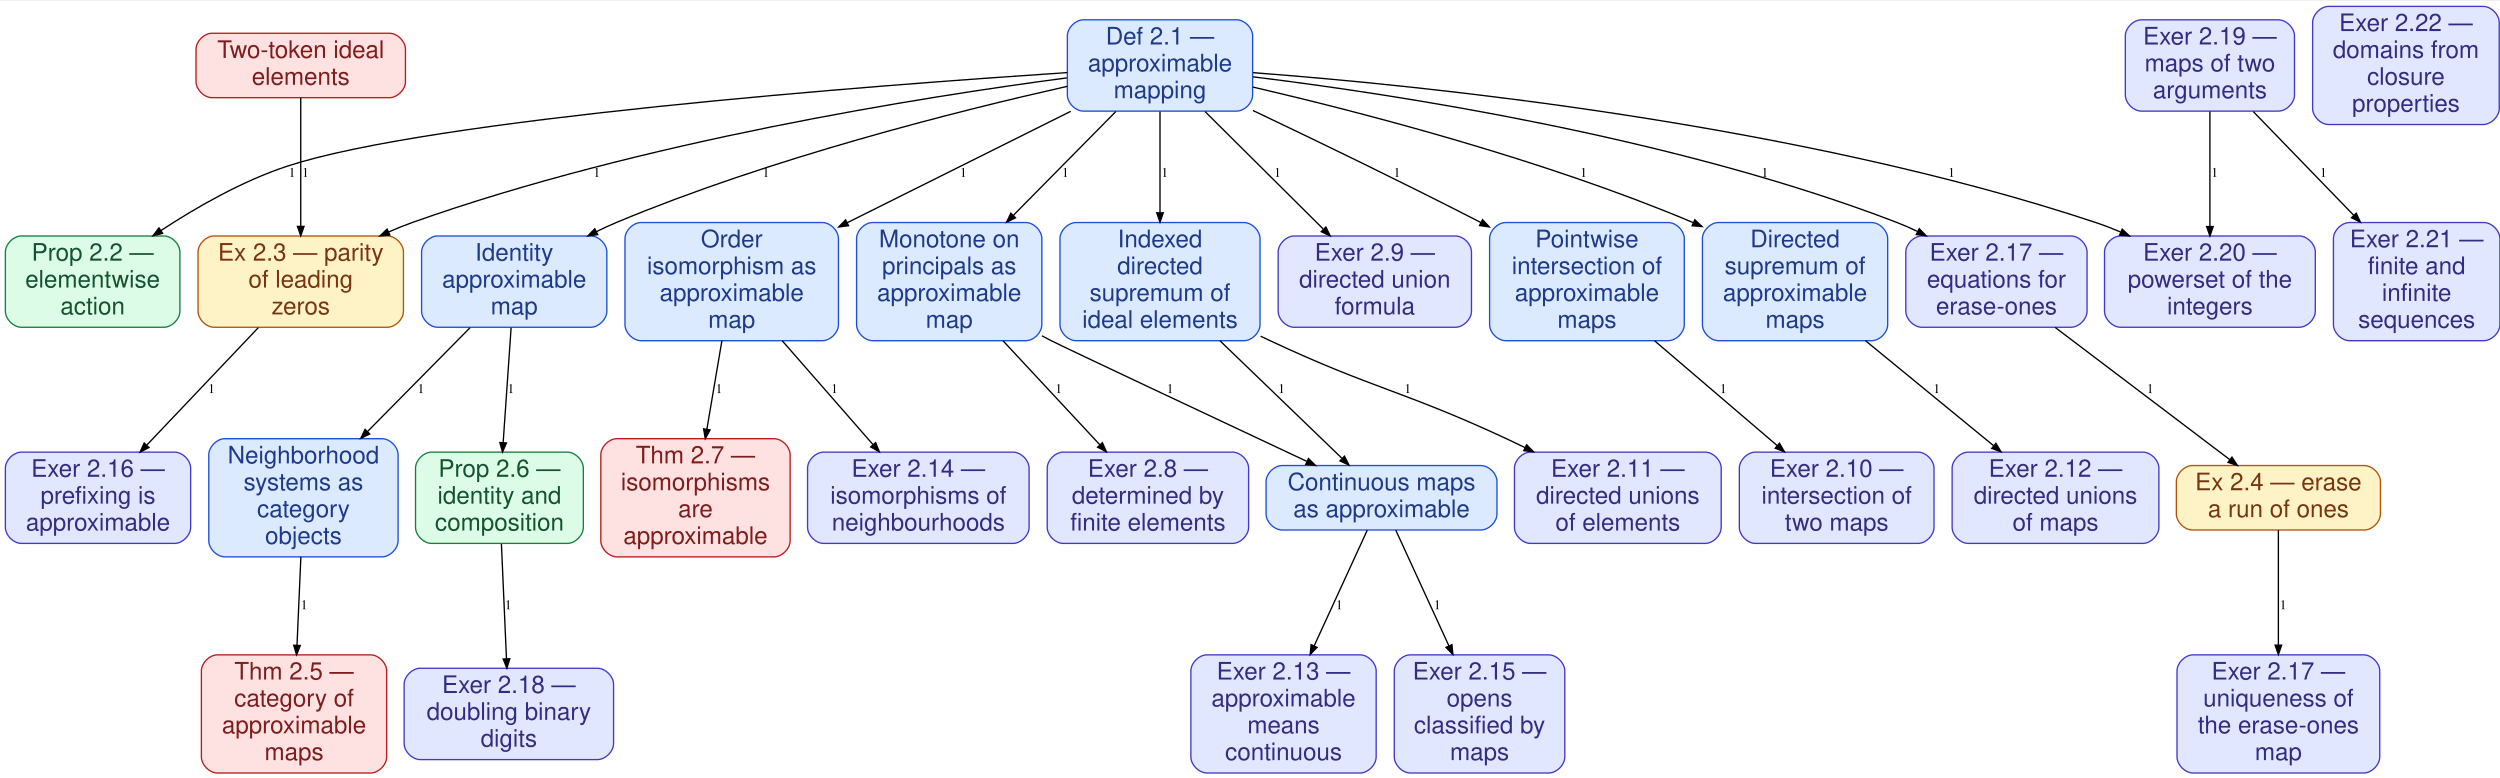
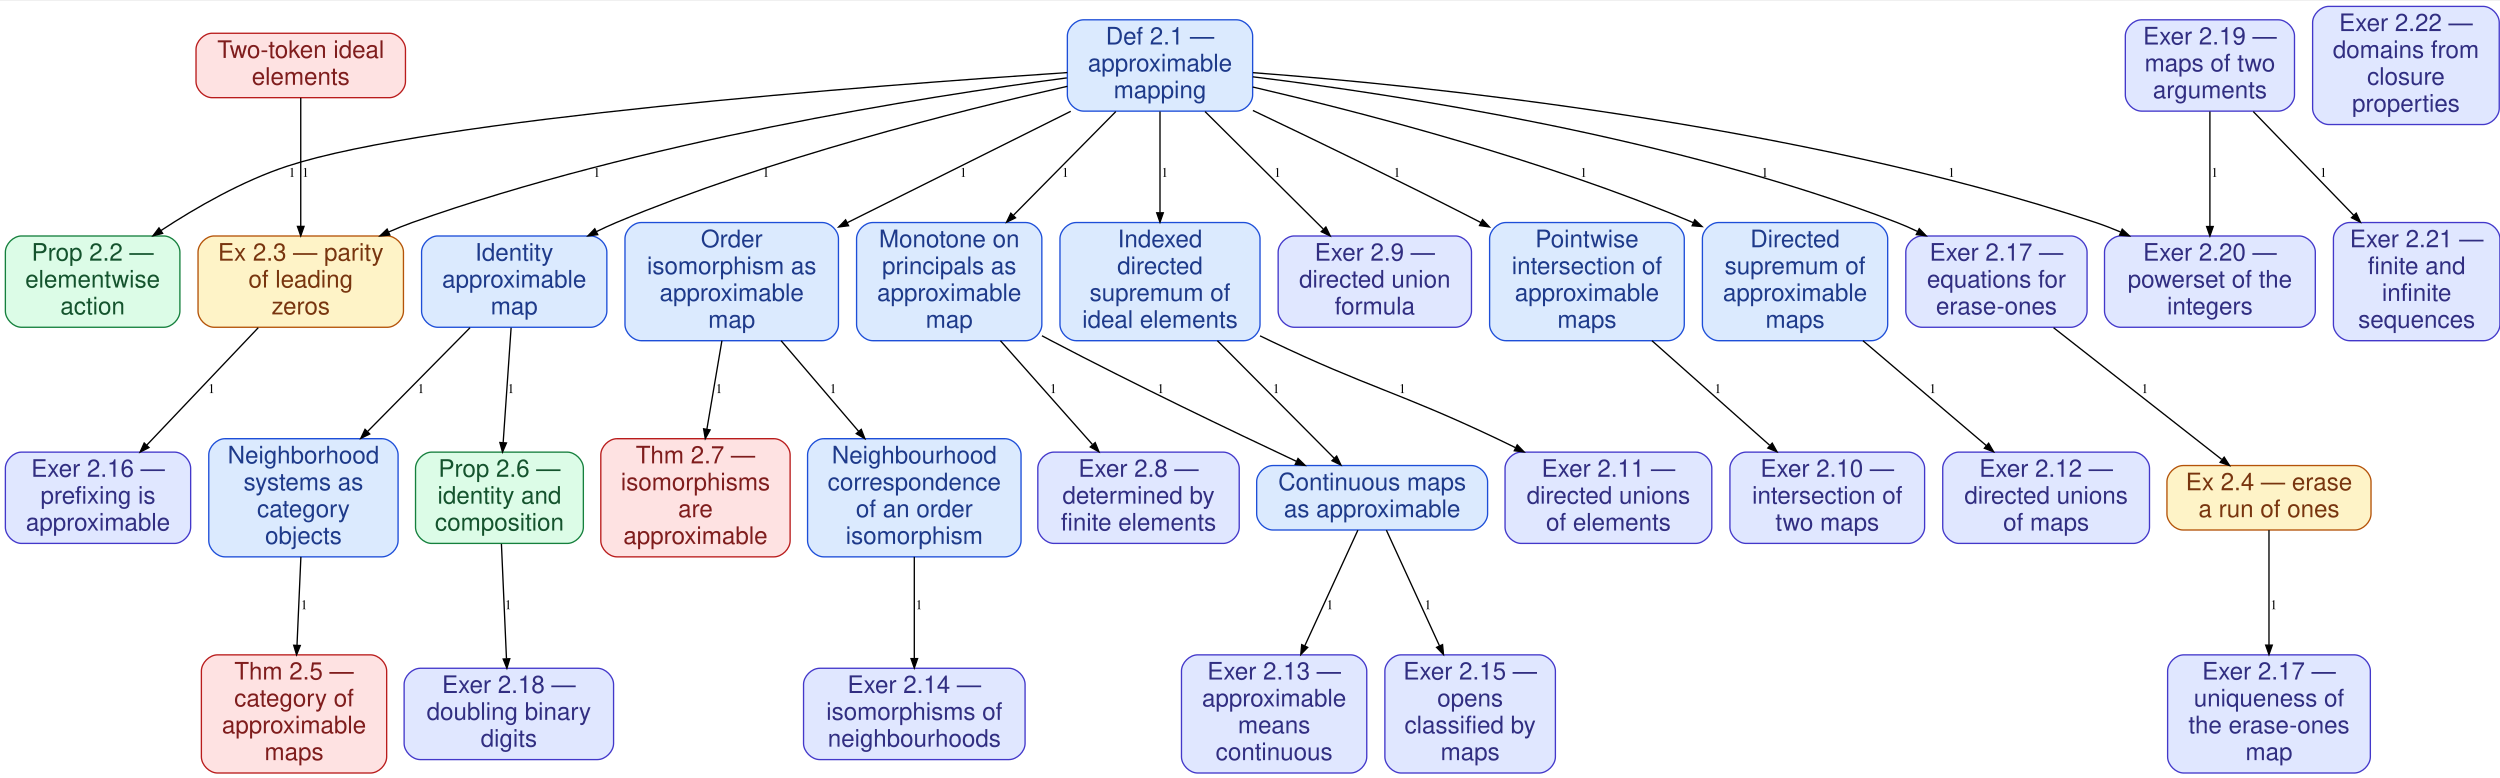
<svg xmlns="http://www.w3.org/2000/svg" width="540pt" height="168pt" viewBox="0.00 0.00 540.00 167.56">
  <g id="graph0" class="graph" transform="scale(0.29 0.29) rotate(0) translate(4 575)">
    <polygon fill="white" stroke="transparent" points="-4,4 -4,-575 1862,-575 1862,4 -4,4" />
    <g id="node1" class="node">
      <path fill="#dbeafe" stroke="#1d4ed8" d="M917,-561C917,-561 803,-561 803,-561 797,-561 791,-555 791,-549 791,-549 791,-505 791,-505 791,-499 797,-493 803,-493 803,-493 917,-493 917,-493 923,-493 929,-499 929,-505 929,-505 929,-549 929,-549 929,-555 923,-561 917,-561" />
      <text text-anchor="middle" x="860" y="-542.6" font-family="Helvetica,sans-Serif" font-size="18.00" fill="#1e3a8a">Def 2.1 —</text>
      <text text-anchor="middle" x="860" y="-522.6" font-family="Helvetica,sans-Serif" font-size="18.00" fill="#1e3a8a">approximable</text>
      <text text-anchor="middle" x="860" y="-502.6" font-family="Helvetica,sans-Serif" font-size="18.00" fill="#1e3a8a">mapping</text>
    </g>
    <g id="node2" class="node">
      <path fill="#dcfce7" stroke="#15803d" d="M118,-400C118,-400 12,-400 12,-400 6,-400 0,-394 0,-388 0,-388 0,-344 0,-344 0,-338 6,-332 12,-332 12,-332 118,-332 118,-332 124,-332 130,-338 130,-344 130,-344 130,-388 130,-388 130,-394 124,-400 118,-400" />
      <text text-anchor="middle" x="65" y="-381.6" font-family="Helvetica,sans-Serif" font-size="18.00" fill="#14532d">Prop 2.2 —</text>
      <text text-anchor="middle" x="65" y="-361.6" font-family="Helvetica,sans-Serif" font-size="18.00" fill="#14532d">elementwise</text>
      <text text-anchor="middle" x="65" y="-341.6" font-family="Helvetica,sans-Serif" font-size="18.00" fill="#14532d">action</text>
    </g>
    <g id="edge2" class="edge">
      <path fill="none" stroke="black" d="M790.92,-521.7C646.4,-512.12 316.68,-487.08 210,-452 176.63,-441.02 142.57,-421.57 115.86,-404.04" />
      <polygon fill="black" stroke="black" points="117.12,-401.94 109.93,-400.11 114.41,-406.02 117.12,-401.94" />
      <text text-anchor="middle" x="213.5" y="-444" font-family="Times,serif" font-size="10.00">1</text>
    </g>
    <g id="node4" class="node">
      <path fill="#fef3c7" stroke="#b45309" d="M284.5,-400C284.5,-400 155.5,-400 155.5,-400 149.5,-400 143.5,-394 143.5,-388 143.5,-388 143.5,-344 143.5,-344 143.5,-338 149.5,-332 155.5,-332 155.5,-332 284.5,-332 284.5,-332 290.5,-332 296.5,-338 296.5,-344 296.5,-344 296.5,-388 296.5,-388 296.5,-394 290.5,-400 284.5,-400" />
      <text text-anchor="middle" x="220" y="-381.6" font-family="Helvetica,sans-Serif" font-size="18.00" fill="#78350f">Ex 2.3 — parity</text>
      <text text-anchor="middle" x="220" y="-361.6" font-family="Helvetica,sans-Serif" font-size="18.00" fill="#78350f">of leading</text>
      <text text-anchor="middle" x="220" y="-341.6" font-family="Helvetica,sans-Serif" font-size="18.00" fill="#78350f">zeros</text>
    </g>
    <g id="edge1" class="edge">
      <path fill="none" stroke="black" d="M790.62,-517.74C683.6,-503.63 472.85,-470.4 303,-410 297.29,-407.97 291.47,-405.61 285.71,-403.07" />
      <polygon fill="black" stroke="black" points="286.36,-400.68 278.97,-400.01 284.33,-405.14 286.36,-400.68" />
      <text text-anchor="middle" x="440.5" y="-444" font-family="Times,serif" font-size="10.00">1</text>
    </g>
    <g id="node6" class="node">
      <path fill="#dbeafe" stroke="#1d4ed8" d="M436,-400C436,-400 322,-400 322,-400 316,-400 310,-394 310,-388 310,-388 310,-344 310,-344 310,-338 316,-332 322,-332 322,-332 436,-332 436,-332 442,-332 448,-338 448,-344 448,-344 448,-388 448,-388 448,-394 442,-400 436,-400" />
      <text text-anchor="middle" x="379" y="-381.6" font-family="Helvetica,sans-Serif" font-size="18.00" fill="#1e3a8a">Identity</text>
      <text text-anchor="middle" x="379" y="-361.6" font-family="Helvetica,sans-Serif" font-size="18.00" fill="#1e3a8a">approximable</text>
      <text text-anchor="middle" x="379" y="-341.6" font-family="Helvetica,sans-Serif" font-size="18.00" fill="#1e3a8a">map</text>
    </g>
    <g id="edge9" class="edge">
      <path fill="none" stroke="black" d="M790.97,-511.47C708.98,-493.03 569,-457.78 455,-410 450.08,-407.94 445.09,-405.63 440.12,-403.19" />
      <polygon fill="black" stroke="black" points="441.21,-400.99 433.86,-400.03 439,-405.37 441.21,-400.99" />
      <text text-anchor="middle" x="566.5" y="-444" font-family="Times,serif" font-size="10.00">1</text>
    </g>
    <g id="node10" class="node">
      <path fill="#dbeafe" stroke="#1d4ed8" d="M608.5,-410C608.5,-410 473.5,-410 473.5,-410 467.5,-410 461.5,-404 461.5,-398 461.5,-398 461.5,-334 461.5,-334 461.5,-328 467.5,-322 473.5,-322 473.5,-322 608.5,-322 608.5,-322 614.5,-322 620.5,-328 620.5,-334 620.5,-334 620.5,-398 620.5,-398 620.5,-404 614.5,-410 608.5,-410" />
      <text text-anchor="middle" x="541" y="-391.6" font-family="Helvetica,sans-Serif" font-size="18.00" fill="#1e3a8a">Order</text>
      <text text-anchor="middle" x="541" y="-371.6" font-family="Helvetica,sans-Serif" font-size="18.00" fill="#1e3a8a">isomorphism as</text>
      <text text-anchor="middle" x="541" y="-351.6" font-family="Helvetica,sans-Serif" font-size="18.00" fill="#1e3a8a">approximable</text>
      <text text-anchor="middle" x="541" y="-331.6" font-family="Helvetica,sans-Serif" font-size="18.00" fill="#1e3a8a">map</text>
    </g>
    <g id="edge10" class="edge">
      <path fill="none" stroke="black" d="M793.52,-492.86C745.17,-468.77 679.31,-435.94 626.97,-409.85" />
      <polygon fill="black" stroke="black" points="628.02,-407.63 620.66,-406.7 625.83,-412.02 628.02,-407.63" />
      <text text-anchor="middle" x="713.5" y="-444" font-family="Times,serif" font-size="10.00">1</text>
    </g>
    <g id="node12" class="node">
      <path fill="#dbeafe" stroke="#1d4ed8" d="M760,-410C760,-410 646,-410 646,-410 640,-410 634,-404 634,-398 634,-398 634,-334 634,-334 634,-328 640,-322 646,-322 646,-322 760,-322 760,-322 766,-322 772,-328 772,-334 772,-334 772,-398 772,-398 772,-404 766,-410 760,-410" />
      <text text-anchor="middle" x="703" y="-391.6" font-family="Helvetica,sans-Serif" font-size="18.00" fill="#1e3a8a">Monotone on</text>
      <text text-anchor="middle" x="703" y="-371.6" font-family="Helvetica,sans-Serif" font-size="18.00" fill="#1e3a8a">principals as</text>
      <text text-anchor="middle" x="703" y="-351.6" font-family="Helvetica,sans-Serif" font-size="18.00" fill="#1e3a8a">approximable</text>
      <text text-anchor="middle" x="703" y="-331.6" font-family="Helvetica,sans-Serif" font-size="18.00" fill="#1e3a8a">map</text>
    </g>
    <g id="edge11" class="edge">
      <path fill="none" stroke="black" d="M827.09,-492.67C805.01,-470.31 775.57,-440.49 750.91,-415.52" />
      <polygon fill="black" stroke="black" points="752.38,-413.52 745.72,-410.26 748.9,-416.97 752.38,-413.52" />
      <text text-anchor="middle" x="789.5" y="-444" font-family="Times,serif" font-size="10.00">1</text>
    </g>
    <g id="node14" class="node">
      <path fill="#e0e7ff" stroke="#4338ca" d="M1080,-400C1080,-400 960,-400 960,-400 954,-400 948,-394 948,-388 948,-388 948,-344 948,-344 948,-338 954,-332 960,-332 960,-332 1080,-332 1080,-332 1086,-332 1092,-338 1092,-344 1092,-344 1092,-388 1092,-388 1092,-394 1086,-400 1080,-400" />
      <text text-anchor="middle" x="1020" y="-381.6" font-family="Helvetica,sans-Serif" font-size="18.00" fill="#312e81">Exer 2.9 —</text>
      <text text-anchor="middle" x="1020" y="-361.6" font-family="Helvetica,sans-Serif" font-size="18.00" fill="#312e81">directed union</text>
      <text text-anchor="middle" x="1020" y="-341.6" font-family="Helvetica,sans-Serif" font-size="18.00" fill="#312e81">formula</text>
    </g>
    <g id="edge5" class="edge">
      <path fill="none" stroke="black" d="M893.54,-492.67C919.23,-467.14 954.69,-431.9 981.53,-405.23" />
      <polygon fill="black" stroke="black" points="983.54,-406.69 986.78,-400.02 980.09,-403.21 983.54,-406.69" />
      <text text-anchor="middle" x="947.5" y="-444" font-family="Times,serif" font-size="10.00">1</text>
    </g>
    <g id="node15" class="node">
      <path fill="#dbeafe" stroke="#1d4ed8" d="M1238.5,-410C1238.5,-410 1117.5,-410 1117.5,-410 1111.5,-410 1105.5,-404 1105.5,-398 1105.5,-398 1105.5,-334 1105.5,-334 1105.5,-328 1111.5,-322 1117.5,-322 1117.5,-322 1238.5,-322 1238.5,-322 1244.5,-322 1250.5,-328 1250.5,-334 1250.5,-334 1250.5,-398 1250.5,-398 1250.5,-404 1244.5,-410 1238.5,-410" />
      <text text-anchor="middle" x="1178" y="-391.6" font-family="Helvetica,sans-Serif" font-size="18.00" fill="#1e3a8a">Pointwise</text>
      <text text-anchor="middle" x="1178" y="-371.6" font-family="Helvetica,sans-Serif" font-size="18.00" fill="#1e3a8a">intersection of</text>
      <text text-anchor="middle" x="1178" y="-351.6" font-family="Helvetica,sans-Serif" font-size="18.00" fill="#1e3a8a">approximable</text>
      <text text-anchor="middle" x="1178" y="-331.6" font-family="Helvetica,sans-Serif" font-size="18.00" fill="#1e3a8a">maps</text>
    </g>
    <g id="edge6" class="edge">
      <path fill="none" stroke="black" d="M929.19,-493.47C977.14,-470.67 1042.3,-439.17 1099,-410 1099.13,-409.93 1099.26,-409.87 1099.39,-409.8" />
      <polygon fill="black" stroke="black" points="1100.23,-412.12 1105.32,-406.73 1097.98,-407.77 1100.23,-412.12" />
      <text text-anchor="middle" x="1036.5" y="-444" font-family="Times,serif" font-size="10.00">1</text>
    </g>
    <g id="node17" class="node">
      <path fill="#dbeafe" stroke="#1d4ed8" d="M922.5,-410C922.5,-410 797.5,-410 797.5,-410 791.5,-410 785.5,-404 785.5,-398 785.5,-398 785.5,-334 785.5,-334 785.5,-328 791.5,-322 797.5,-322 797.5,-322 922.5,-322 922.5,-322 928.5,-322 934.5,-328 934.5,-334 934.5,-334 934.5,-398 934.5,-398 934.5,-404 928.5,-410 922.5,-410" />
      <text text-anchor="middle" x="860" y="-391.6" font-family="Helvetica,sans-Serif" font-size="18.00" fill="#1e3a8a">Indexed</text>
      <text text-anchor="middle" x="860" y="-371.6" font-family="Helvetica,sans-Serif" font-size="18.00" fill="#1e3a8a">directed</text>
      <text text-anchor="middle" x="860" y="-351.6" font-family="Helvetica,sans-Serif" font-size="18.00" fill="#1e3a8a">supremum of</text>
      <text text-anchor="middle" x="860" y="-331.6" font-family="Helvetica,sans-Serif" font-size="18.00" fill="#1e3a8a">ideal elements</text>
    </g>
    <g id="edge8" class="edge">
      <path fill="none" stroke="black" d="M860,-492.67C860,-470.87 860,-441.99 860,-417.41" />
      <polygon fill="black" stroke="black" points="862.45,-417.26 860,-410.26 857.55,-417.26 862.45,-417.26" />
      <text text-anchor="middle" x="863.5" y="-444" font-family="Times,serif" font-size="10.00">1</text>
    </g>
    <g id="node19" class="node">
      <path fill="#dbeafe" stroke="#1d4ed8" d="M1390,-410C1390,-410 1276,-410 1276,-410 1270,-410 1264,-404 1264,-398 1264,-398 1264,-334 1264,-334 1264,-328 1270,-322 1276,-322 1276,-322 1390,-322 1390,-322 1396,-322 1402,-328 1402,-334 1402,-334 1402,-398 1402,-398 1402,-404 1396,-410 1390,-410" />
      <text text-anchor="middle" x="1333" y="-391.6" font-family="Helvetica,sans-Serif" font-size="18.00" fill="#1e3a8a">Directed</text>
      <text text-anchor="middle" x="1333" y="-371.6" font-family="Helvetica,sans-Serif" font-size="18.00" fill="#1e3a8a">supremum of</text>
      <text text-anchor="middle" x="1333" y="-351.6" font-family="Helvetica,sans-Serif" font-size="18.00" fill="#1e3a8a">approximable</text>
      <text text-anchor="middle" x="1333" y="-331.6" font-family="Helvetica,sans-Serif" font-size="18.00" fill="#1e3a8a">maps</text>
    </g>
    <g id="edge7" class="edge">
      <path fill="none" stroke="black" d="M929.09,-510.94C1009.62,-492.22 1145.87,-456.93 1257,-410 1257.14,-409.94 1257.28,-409.88 1257.42,-409.82" />
      <polygon fill="black" stroke="black" points="1258.33,-412.1 1263.75,-407.03 1256.35,-407.62 1258.33,-412.1" />
      <text text-anchor="middle" x="1175.5" y="-444" font-family="Times,serif" font-size="10.00">1</text>
    </g>
-     <g id="node26" class="node">
+     <g id="node27" class="node">
      <path fill="#e0e7ff" stroke="#4338ca" d="M1538.5,-400C1538.5,-400 1427.5,-400 1427.5,-400 1421.5,-400 1415.5,-394 1415.5,-388 1415.5,-388 1415.5,-344 1415.5,-344 1415.5,-338 1421.5,-332 1427.5,-332 1427.5,-332 1538.5,-332 1538.5,-332 1544.5,-332 1550.5,-338 1550.5,-344 1550.5,-344 1550.5,-388 1550.5,-388 1550.5,-394 1544.5,-400 1538.5,-400" />
      <text text-anchor="middle" x="1483" y="-381.6" font-family="Helvetica,sans-Serif" font-size="18.00" fill="#312e81">Exer 2.17 —</text>
      <text text-anchor="middle" x="1483" y="-361.6" font-family="Helvetica,sans-Serif" font-size="18.00" fill="#312e81">equations for</text>
      <text text-anchor="middle" x="1483" y="-341.6" font-family="Helvetica,sans-Serif" font-size="18.00" fill="#312e81">erase-ones</text>
    </g>
    <g id="edge3" class="edge">
      <path fill="none" stroke="black" d="M929.18,-518.54C1035.28,-505.53 1243.3,-473.76 1409,-410 1414.07,-408.05 1419.2,-405.78 1424.27,-403.32" />
      <polygon fill="black" stroke="black" points="1425.5,-405.44 1430.66,-400.11 1423.3,-401.07 1425.5,-405.44" />
      <text text-anchor="middle" x="1310.5" y="-444" font-family="Times,serif" font-size="10.00">1</text>
    </g>
-     <g id="node30" class="node">
+     <g id="node31" class="node">
      <path fill="#e0e7ff" stroke="#4338ca" d="M1708.5,-400C1708.5,-400 1575.5,-400 1575.5,-400 1569.5,-400 1563.5,-394 1563.5,-388 1563.5,-388 1563.5,-344 1563.5,-344 1563.5,-338 1569.5,-332 1575.5,-332 1575.5,-332 1708.5,-332 1708.5,-332 1714.5,-332 1720.5,-338 1720.5,-344 1720.5,-344 1720.5,-388 1720.5,-388 1720.5,-394 1714.5,-400 1708.5,-400" />
      <text text-anchor="middle" x="1642" y="-381.6" font-family="Helvetica,sans-Serif" font-size="18.00" fill="#312e81">Exer 2.20 —</text>
      <text text-anchor="middle" x="1642" y="-361.6" font-family="Helvetica,sans-Serif" font-size="18.00" fill="#312e81">powerset of the</text>
      <text text-anchor="middle" x="1642" y="-341.6" font-family="Helvetica,sans-Serif" font-size="18.00" fill="#312e81">integers</text>
    </g>
    <g id="edge4" class="edge">
      <path fill="none" stroke="black" d="M929.23,-521.63C1056.46,-512.05 1334.8,-483.83 1557,-410 1563.11,-407.97 1569.32,-405.56 1575.47,-402.94" />
      <polygon fill="black" stroke="black" points="1576.69,-405.08 1582.11,-400.02 1574.72,-400.6 1576.69,-405.08" />
      <text text-anchor="middle" x="1449.5" y="-444" font-family="Times,serif" font-size="10.00">1</text>
    </g>
    <g id="node3" class="node">
      <path fill="#fee2e2" stroke="#b91c1c" d="M286,-551C286,-551 154,-551 154,-551 148,-551 142,-545 142,-539 142,-539 142,-515 142,-515 142,-509 148,-503 154,-503 154,-503 286,-503 286,-503 292,-503 298,-509 298,-515 298,-515 298,-539 298,-539 298,-545 292,-551 286,-551" />
      <text text-anchor="middle" x="220" y="-532.6" font-family="Helvetica,sans-Serif" font-size="18.00" fill="#7f1d1d">Two-token ideal</text>
      <text text-anchor="middle" x="220" y="-512.6" font-family="Helvetica,sans-Serif" font-size="18.00" fill="#7f1d1d">elements</text>
    </g>
    <g id="edge16" class="edge">
      <path fill="none" stroke="black" d="M220,-502.88C220,-477.84 220,-437.43 220,-407.18" />
      <polygon fill="black" stroke="black" points="222.45,-407.11 220,-400.11 217.55,-407.11 222.45,-407.11" />
      <text text-anchor="middle" x="223.5" y="-444" font-family="Times,serif" font-size="10.00">1</text>
    </g>
-     <g id="node25" class="node">
+     <g id="node26" class="node">
      <path fill="#e0e7ff" stroke="#4338ca" d="M126,-239C126,-239 12,-239 12,-239 6,-239 0,-233 0,-227 0,-227 0,-183 0,-183 0,-177 6,-171 12,-171 12,-171 126,-171 126,-171 132,-171 138,-177 138,-183 138,-183 138,-227 138,-227 138,-233 132,-239 126,-239" />
      <text text-anchor="middle" x="69" y="-220.6" font-family="Helvetica,sans-Serif" font-size="18.00" fill="#312e81">Exer 2.16 —</text>
      <text text-anchor="middle" x="69" y="-200.6" font-family="Helvetica,sans-Serif" font-size="18.00" fill="#312e81">prefixing is</text>
      <text text-anchor="middle" x="69" y="-180.6" font-family="Helvetica,sans-Serif" font-size="18.00" fill="#312e81">approximable</text>
    </g>
    <g id="edge13" class="edge">
      <path fill="none" stroke="black" d="M188.35,-331.67C164.1,-306.14 130.63,-270.9 105.31,-244.23" />
      <polygon fill="black" stroke="black" points="106.95,-242.4 100.35,-239.02 103.4,-245.78 106.95,-242.4" />
      <text text-anchor="middle" x="153.5" y="-283" font-family="Times,serif" font-size="10.00">1</text>
    </g>
    <g id="node5" class="node">
-       <path fill="#fef3c7" stroke="#b45309" d="M1757,-229C1757,-229 1629,-229 1629,-229 1623,-229 1617,-223 1617,-217 1617,-217 1617,-193 1617,-193 1617,-187 1623,-181 1629,-181 1629,-181 1757,-181 1757,-181 1763,-181 1769,-187 1769,-193 1769,-193 1769,-217 1769,-217 1769,-223 1763,-229 1757,-229" />
-       <text text-anchor="middle" x="1693" y="-210.6" font-family="Helvetica,sans-Serif" font-size="18.00" fill="#78350f">Ex 2.4 — erase</text>
-       <text text-anchor="middle" x="1693" y="-190.6" font-family="Helvetica,sans-Serif" font-size="18.00" fill="#78350f">a run of ones</text>
-     </g>
-     <g id="node27" class="node">
-       <path fill="#e0e7ff" stroke="#4338ca" d="M1756.5,-88C1756.5,-88 1629.5,-88 1629.5,-88 1623.5,-88 1617.5,-82 1617.5,-76 1617.5,-76 1617.5,-12 1617.5,-12 1617.5,-6 1623.5,0 1629.5,0 1629.5,0 1756.5,0 1756.5,0 1762.5,0 1768.5,-6 1768.5,-12 1768.5,-12 1768.5,-76 1768.5,-76 1768.5,-82 1762.5,-88 1756.5,-88" />
-       <text text-anchor="middle" x="1693" y="-69.6" font-family="Helvetica,sans-Serif" font-size="18.00" fill="#312e81">Exer 2.17 —</text>
-       <text text-anchor="middle" x="1693" y="-49.6" font-family="Helvetica,sans-Serif" font-size="18.00" fill="#312e81">uniqueness of</text>
-       <text text-anchor="middle" x="1693" y="-29.6" font-family="Helvetica,sans-Serif" font-size="18.00" fill="#312e81">the erase-ones</text>
-       <text text-anchor="middle" x="1693" y="-9.6" font-family="Helvetica,sans-Serif" font-size="18.00" fill="#312e81">map</text>
+       <path fill="#fef3c7" stroke="#b45309" d="M1750,-229C1750,-229 1622,-229 1622,-229 1616,-229 1610,-223 1610,-217 1610,-217 1610,-193 1610,-193 1610,-187 1616,-181 1622,-181 1622,-181 1750,-181 1750,-181 1756,-181 1762,-187 1762,-193 1762,-193 1762,-217 1762,-217 1762,-223 1756,-229 1750,-229" />
+       <text text-anchor="middle" x="1686" y="-210.6" font-family="Helvetica,sans-Serif" font-size="18.00" fill="#78350f">Ex 2.4 — erase</text>
+       <text text-anchor="middle" x="1686" y="-190.6" font-family="Helvetica,sans-Serif" font-size="18.00" fill="#78350f">a run of ones</text>
+     </g>
+     <g id="node28" class="node">
+       <path fill="#e0e7ff" stroke="#4338ca" d="M1749.5,-88C1749.5,-88 1622.5,-88 1622.5,-88 1616.5,-88 1610.5,-82 1610.5,-76 1610.5,-76 1610.5,-12 1610.5,-12 1610.5,-6 1616.5,0 1622.5,0 1622.5,0 1749.5,0 1749.5,0 1755.5,0 1761.5,-6 1761.5,-12 1761.5,-12 1761.5,-76 1761.5,-76 1761.5,-82 1755.5,-88 1749.5,-88" />
+       <text text-anchor="middle" x="1686" y="-69.6" font-family="Helvetica,sans-Serif" font-size="18.00" fill="#312e81">Exer 2.17 —</text>
+       <text text-anchor="middle" x="1686" y="-49.6" font-family="Helvetica,sans-Serif" font-size="18.00" fill="#312e81">uniqueness of</text>
+       <text text-anchor="middle" x="1686" y="-29.6" font-family="Helvetica,sans-Serif" font-size="18.00" fill="#312e81">the erase-ones</text>
+       <text text-anchor="middle" x="1686" y="-9.6" font-family="Helvetica,sans-Serif" font-size="18.00" fill="#312e81">map</text>
    </g>
    <g id="edge14" class="edge">
-       <path fill="none" stroke="black" d="M1693,-180.88C1693,-158.57 1693,-124.05 1693,-95.39" />
-       <polygon fill="black" stroke="black" points="1695.45,-95.24 1693,-88.24 1690.55,-95.24 1695.45,-95.24" />
-       <text text-anchor="middle" x="1696.5" y="-122" font-family="Times,serif" font-size="10.00">1</text>
+       <path fill="none" stroke="black" d="M1686,-180.88C1686,-158.57 1686,-124.05 1686,-95.39" />
+       <polygon fill="black" stroke="black" points="1688.45,-95.24 1686,-88.24 1683.55,-95.24 1688.45,-95.24" />
+       <text text-anchor="middle" x="1689.5" y="-122" font-family="Times,serif" font-size="10.00">1</text>
    </g>
    <g id="node7" class="node">
      <path fill="#dbeafe" stroke="#1d4ed8" d="M280.5,-249C280.5,-249 163.5,-249 163.5,-249 157.5,-249 151.5,-243 151.5,-237 151.5,-237 151.5,-173 151.5,-173 151.5,-167 157.5,-161 163.5,-161 163.5,-161 280.5,-161 280.5,-161 286.5,-161 292.5,-167 292.5,-173 292.5,-173 292.5,-237 292.5,-237 292.5,-243 286.5,-249 280.5,-249" />
      <text text-anchor="middle" x="222" y="-230.6" font-family="Helvetica,sans-Serif" font-size="18.00" fill="#1e3a8a">Neighborhood</text>
      <text text-anchor="middle" x="222" y="-210.6" font-family="Helvetica,sans-Serif" font-size="18.00" fill="#1e3a8a">systems as</text>
      <text text-anchor="middle" x="222" y="-190.6" font-family="Helvetica,sans-Serif" font-size="18.00" fill="#1e3a8a">category</text>
      <text text-anchor="middle" x="222" y="-170.6" font-family="Helvetica,sans-Serif" font-size="18.00" fill="#1e3a8a">objects</text>
    </g>
    <g id="edge24" class="edge">
      <path fill="none" stroke="black" d="M346.09,-331.67C324.01,-309.31 294.57,-279.49 269.91,-254.52" />
      <polygon fill="black" stroke="black" points="271.38,-252.52 264.72,-249.26 267.9,-255.97 271.38,-252.52" />
      <text text-anchor="middle" x="309.5" y="-283" font-family="Times,serif" font-size="10.00">1</text>
    </g>
    <g id="node9" class="node">
      <path fill="#dcfce7" stroke="#15803d" d="M418.5,-239C418.5,-239 317.5,-239 317.5,-239 311.5,-239 305.5,-233 305.5,-227 305.5,-227 305.5,-183 305.5,-183 305.5,-177 311.5,-171 317.5,-171 317.5,-171 418.5,-171 418.5,-171 424.5,-171 430.5,-177 430.5,-183 430.5,-183 430.5,-227 430.5,-227 430.5,-233 424.5,-239 418.5,-239" />
      <text text-anchor="middle" x="368" y="-220.6" font-family="Helvetica,sans-Serif" font-size="18.00" fill="#14532d">Prop 2.6 —</text>
      <text text-anchor="middle" x="368" y="-200.6" font-family="Helvetica,sans-Serif" font-size="18.00" fill="#14532d">identity and</text>
      <text text-anchor="middle" x="368" y="-180.6" font-family="Helvetica,sans-Serif" font-size="18.00" fill="#14532d">composition</text>
    </g>
    <g id="edge25" class="edge">
      <path fill="none" stroke="black" d="M376.69,-331.67C374.97,-306.78 372.61,-272.65 370.78,-246.25" />
      <polygon fill="black" stroke="black" points="373.21,-245.83 370.28,-239.02 368.32,-246.17 373.21,-245.83" />
      <text text-anchor="middle" x="376.5" y="-283" font-family="Times,serif" font-size="10.00">1</text>
    </g>
    <g id="node8" class="node">
      <path fill="#fee2e2" stroke="#b91c1c" d="M272,-88C272,-88 158,-88 158,-88 152,-88 146,-82 146,-76 146,-76 146,-12 146,-12 146,-6 152,0 158,0 158,0 272,0 272,0 278,0 284,-6 284,-12 284,-12 284,-76 284,-76 284,-82 278,-88 272,-88" />
      <text text-anchor="middle" x="215" y="-69.6" font-family="Helvetica,sans-Serif" font-size="18.00" fill="#7f1d1d">Thm 2.5 —</text>
      <text text-anchor="middle" x="215" y="-49.6" font-family="Helvetica,sans-Serif" font-size="18.00" fill="#7f1d1d">category of</text>
      <text text-anchor="middle" x="215" y="-29.6" font-family="Helvetica,sans-Serif" font-size="18.00" fill="#7f1d1d">approximable</text>
      <text text-anchor="middle" x="215" y="-9.6" font-family="Helvetica,sans-Serif" font-size="18.00" fill="#7f1d1d">maps</text>
    </g>
    <g id="edge12" class="edge">
      <path fill="none" stroke="black" d="M220.11,-160.97C219.21,-140.65 218.14,-116.26 217.21,-95.1" />
      <polygon fill="black" stroke="black" points="219.65,-94.95 216.9,-88.06 214.76,-95.16 219.65,-94.95" />
      <text text-anchor="middle" x="222.5" y="-122" font-family="Times,serif" font-size="10.00">1</text>
    </g>
-     <g id="node28" class="node">
+     <g id="node29" class="node">
      <path fill="#e0e7ff" stroke="#4338ca" d="M441,-78C441,-78 309,-78 309,-78 303,-78 297,-72 297,-66 297,-66 297,-22 297,-22 297,-16 303,-10 309,-10 309,-10 441,-10 441,-10 447,-10 453,-16 453,-22 453,-22 453,-66 453,-66 453,-72 447,-78 441,-78" />
      <text text-anchor="middle" x="375" y="-59.6" font-family="Helvetica,sans-Serif" font-size="18.00" fill="#312e81">Exer 2.18 —</text>
      <text text-anchor="middle" x="375" y="-39.6" font-family="Helvetica,sans-Serif" font-size="18.00" fill="#312e81">doubling binary</text>
      <text text-anchor="middle" x="375" y="-19.6" font-family="Helvetica,sans-Serif" font-size="18.00" fill="#312e81">digits</text>
    </g>
    <g id="edge15" class="edge">
      <path fill="none" stroke="black" d="M369.47,-170.67C370.56,-145.78 372.07,-111.65 373.23,-85.25" />
      <polygon fill="black" stroke="black" points="375.69,-85.12 373.55,-78.02 370.79,-84.9 375.69,-85.12" />
      <text text-anchor="middle" x="374.5" y="-122" font-family="Times,serif" font-size="10.00">1</text>
    </g>
    <g id="node11" class="node">
      <path fill="#fee2e2" stroke="#b91c1c" d="M572.5,-249C572.5,-249 455.5,-249 455.5,-249 449.5,-249 443.5,-243 443.5,-237 443.5,-237 443.5,-173 443.5,-173 443.5,-167 449.5,-161 455.5,-161 455.5,-161 572.5,-161 572.5,-161 578.5,-161 584.5,-167 584.5,-173 584.5,-173 584.5,-237 584.5,-237 584.5,-243 578.5,-249 572.5,-249" />
      <text text-anchor="middle" x="514" y="-230.6" font-family="Helvetica,sans-Serif" font-size="18.00" fill="#7f1d1d">Thm 2.7 —</text>
      <text text-anchor="middle" x="514" y="-210.6" font-family="Helvetica,sans-Serif" font-size="18.00" fill="#7f1d1d">isomorphisms</text>
      <text text-anchor="middle" x="514" y="-190.6" font-family="Helvetica,sans-Serif" font-size="18.00" fill="#7f1d1d">are</text>
      <text text-anchor="middle" x="514" y="-170.6" font-family="Helvetica,sans-Serif" font-size="18.00" fill="#7f1d1d">approximable</text>
    </g>
    <g id="edge28" class="edge">
      <path fill="none" stroke="black" d="M533.69,-321.97C530.24,-301.65 526.1,-277.26 522.51,-256.1" />
      <polygon fill="black" stroke="black" points="524.9,-255.55 521.31,-249.06 520.07,-256.37 524.9,-255.55" />
      <text text-anchor="middle" x="531.5" y="-283" font-family="Times,serif" font-size="10.00">1</text>
    </g>
    <g id="node23" class="node">
-       <path fill="#e0e7ff" stroke="#4338ca" d="M750.5,-239C750.5,-239 609.5,-239 609.5,-239 603.5,-239 597.5,-233 597.5,-227 597.5,-227 597.5,-183 597.5,-183 597.5,-177 603.5,-171 609.5,-171 609.5,-171 750.5,-171 750.5,-171 756.5,-171 762.5,-177 762.5,-183 762.5,-183 762.5,-227 762.5,-227 762.5,-233 756.5,-239 750.5,-239" />
-       <text text-anchor="middle" x="680" y="-220.6" font-family="Helvetica,sans-Serif" font-size="18.00" fill="#312e81">Exer 2.14 —</text>
-       <text text-anchor="middle" x="680" y="-200.6" font-family="Helvetica,sans-Serif" font-size="18.00" fill="#312e81">isomorphisms of</text>
-       <text text-anchor="middle" x="680" y="-180.6" font-family="Helvetica,sans-Serif" font-size="18.00" fill="#312e81">neighbourhoods</text>
+       <path fill="#dbeafe" stroke="#1d4ed8" d="M744.5,-249C744.5,-249 609.5,-249 609.5,-249 603.5,-249 597.5,-243 597.5,-237 597.5,-237 597.5,-173 597.5,-173 597.5,-167 603.5,-161 609.5,-161 609.5,-161 744.5,-161 744.5,-161 750.5,-161 756.5,-167 756.5,-173 756.5,-173 756.5,-237 756.5,-237 756.5,-243 750.5,-249 744.5,-249" />
+       <text text-anchor="middle" x="677" y="-230.6" font-family="Helvetica,sans-Serif" font-size="18.00" fill="#1e3a8a">Neighbourhood</text>
+       <text text-anchor="middle" x="677" y="-210.6" font-family="Helvetica,sans-Serif" font-size="18.00" fill="#1e3a8a">correspondence</text>
+       <text text-anchor="middle" x="677" y="-190.6" font-family="Helvetica,sans-Serif" font-size="18.00" fill="#1e3a8a">of an order</text>
+       <text text-anchor="middle" x="677" y="-170.6" font-family="Helvetica,sans-Serif" font-size="18.00" fill="#1e3a8a">isomorphism</text>
    </g>
    <g id="edge29" class="edge">
-       <path fill="none" stroke="black" d="M578.62,-321.97C599.68,-297.88 625.73,-268.07 646.16,-244.71" />
-       <polygon fill="black" stroke="black" points="648.19,-246.11 650.95,-239.23 644.5,-242.88 648.19,-246.11" />
-       <text text-anchor="middle" x="617.5" y="-283" font-family="Times,serif" font-size="10.00">1</text>
+       <path fill="none" stroke="black" d="M577.8,-321.97C595.64,-301.12 617.14,-275.98 635.56,-254.45" />
+       <polygon fill="black" stroke="black" points="637.48,-255.97 640.17,-249.06 633.76,-252.79 637.48,-255.97" />
+       <text text-anchor="middle" x="616.5" y="-283" font-family="Times,serif" font-size="10.00">1</text>
    </g>
    <g id="node13" class="node">
-       <path fill="#e0e7ff" stroke="#4338ca" d="M914,-239C914,-239 788,-239 788,-239 782,-239 776,-233 776,-227 776,-227 776,-183 776,-183 776,-177 782,-171 788,-171 788,-171 914,-171 914,-171 920,-171 926,-177 926,-183 926,-183 926,-227 926,-227 926,-233 920,-239 914,-239" />
-       <text text-anchor="middle" x="851" y="-220.6" font-family="Helvetica,sans-Serif" font-size="18.00" fill="#312e81">Exer 2.8 —</text>
-       <text text-anchor="middle" x="851" y="-200.6" font-family="Helvetica,sans-Serif" font-size="18.00" fill="#312e81">determined by</text>
-       <text text-anchor="middle" x="851" y="-180.6" font-family="Helvetica,sans-Serif" font-size="18.00" fill="#312e81">finite elements</text>
+       <path fill="#e0e7ff" stroke="#4338ca" d="M907,-239C907,-239 781,-239 781,-239 775,-239 769,-233 769,-227 769,-227 769,-183 769,-183 769,-177 775,-171 781,-171 781,-171 907,-171 907,-171 913,-171 919,-177 919,-183 919,-183 919,-227 919,-227 919,-233 913,-239 907,-239" />
+       <text text-anchor="middle" x="844" y="-220.6" font-family="Helvetica,sans-Serif" font-size="18.00" fill="#312e81">Exer 2.8 —</text>
+       <text text-anchor="middle" x="844" y="-200.6" font-family="Helvetica,sans-Serif" font-size="18.00" fill="#312e81">determined by</text>
+       <text text-anchor="middle" x="844" y="-180.6" font-family="Helvetica,sans-Serif" font-size="18.00" fill="#312e81">finite elements</text>
    </g>
    <g id="edge30" class="edge">
-       <path fill="none" stroke="black" d="M743.05,-321.97C765.57,-297.77 793.45,-267.82 815.24,-244.42" />
-       <polygon fill="black" stroke="black" points="817.1,-246.02 820.07,-239.23 813.51,-242.68 817.1,-246.02" />
-       <text text-anchor="middle" x="784.5" y="-283" font-family="Times,serif" font-size="10.00">1</text>
+       <path fill="none" stroke="black" d="M741.16,-321.97C762.52,-297.88 788.95,-268.07 809.67,-244.71" />
+       <polygon fill="black" stroke="black" points="811.72,-246.09 814.54,-239.23 808.06,-242.84 811.72,-246.09" />
+       <text text-anchor="middle" x="780.5" y="-283" font-family="Times,serif" font-size="10.00">1</text>
    </g>
    <g id="node21" class="node">
-       <path fill="#dbeafe" stroke="#1d4ed8" d="M1099,-229C1099,-229 951,-229 951,-229 945,-229 939,-223 939,-217 939,-217 939,-193 939,-193 939,-187 945,-181 951,-181 951,-181 1099,-181 1099,-181 1105,-181 1111,-187 1111,-193 1111,-193 1111,-217 1111,-217 1111,-223 1105,-229 1099,-229" />
-       <text text-anchor="middle" x="1025" y="-210.6" font-family="Helvetica,sans-Serif" font-size="18.00" fill="#1e3a8a">Continuous maps</text>
-       <text text-anchor="middle" x="1025" y="-190.6" font-family="Helvetica,sans-Serif" font-size="18.00" fill="#1e3a8a">as approximable</text>
+       <path fill="#dbeafe" stroke="#1d4ed8" d="M1092,-229C1092,-229 944,-229 944,-229 938,-229 932,-223 932,-217 932,-217 932,-193 932,-193 932,-187 938,-181 944,-181 944,-181 1092,-181 1092,-181 1098,-181 1104,-187 1104,-193 1104,-193 1104,-217 1104,-217 1104,-223 1098,-229 1092,-229" />
+       <text text-anchor="middle" x="1018" y="-210.6" font-family="Helvetica,sans-Serif" font-size="18.00" fill="#1e3a8a">Continuous maps</text>
+       <text text-anchor="middle" x="1018" y="-190.6" font-family="Helvetica,sans-Serif" font-size="18.00" fill="#1e3a8a">as approximable</text>
    </g>
    <g id="edge31" class="edge">
-       <path fill="none" stroke="black" d="M772.05,-325.64C774.39,-324.4 776.71,-323.18 779,-322 788.17,-317.25 899.58,-264.87 969.29,-232.14" />
-       <polygon fill="black" stroke="black" points="970.6,-234.23 975.9,-229.04 968.52,-229.8 970.6,-234.23" />
-       <text text-anchor="middle" x="867.5" y="-283" font-family="Times,serif" font-size="10.00">1</text>
+       <path fill="none" stroke="black" d="M772.07,-325.68C774.4,-324.43 776.72,-323.2 779,-322 840.75,-289.59 912.94,-254.99 961.69,-232.1" />
+       <polygon fill="black" stroke="black" points="962.81,-234.28 968.11,-229.09 960.73,-229.85 962.81,-234.28" />
+       <text text-anchor="middle" x="860.5" y="-283" font-family="Times,serif" font-size="10.00">1</text>
    </g>
    <g id="node16" class="node">
-       <path fill="#e0e7ff" stroke="#4338ca" d="M1424.5,-239C1424.5,-239 1303.5,-239 1303.5,-239 1297.5,-239 1291.5,-233 1291.5,-227 1291.5,-227 1291.5,-183 1291.5,-183 1291.5,-177 1297.5,-171 1303.5,-171 1303.5,-171 1424.5,-171 1424.5,-171 1430.5,-171 1436.5,-177 1436.5,-183 1436.5,-183 1436.5,-227 1436.5,-227 1436.5,-233 1430.5,-239 1424.5,-239" />
-       <text text-anchor="middle" x="1364" y="-220.6" font-family="Helvetica,sans-Serif" font-size="18.00" fill="#312e81">Exer 2.10 —</text>
-       <text text-anchor="middle" x="1364" y="-200.6" font-family="Helvetica,sans-Serif" font-size="18.00" fill="#312e81">intersection of</text>
-       <text text-anchor="middle" x="1364" y="-180.6" font-family="Helvetica,sans-Serif" font-size="18.00" fill="#312e81">two maps</text>
+       <path fill="#e0e7ff" stroke="#4338ca" d="M1417.5,-239C1417.5,-239 1296.5,-239 1296.5,-239 1290.5,-239 1284.5,-233 1284.5,-227 1284.5,-227 1284.5,-183 1284.5,-183 1284.5,-177 1290.5,-171 1296.5,-171 1296.5,-171 1417.5,-171 1417.5,-171 1423.5,-171 1429.5,-177 1429.5,-183 1429.5,-183 1429.5,-227 1429.5,-227 1429.5,-233 1423.5,-239 1417.5,-239" />
+       <text text-anchor="middle" x="1357" y="-220.6" font-family="Helvetica,sans-Serif" font-size="18.00" fill="#312e81">Exer 2.10 —</text>
+       <text text-anchor="middle" x="1357" y="-200.6" font-family="Helvetica,sans-Serif" font-size="18.00" fill="#312e81">intersection of</text>
+       <text text-anchor="middle" x="1357" y="-180.6" font-family="Helvetica,sans-Serif" font-size="18.00" fill="#312e81">two maps</text>
    </g>
    <g id="edge20" class="edge">
-       <path fill="none" stroke="black" d="M1228.33,-321.97C1256.88,-297.57 1292.27,-267.32 1319.75,-243.83" />
-       <polygon fill="black" stroke="black" points="1321.4,-245.64 1325.13,-239.23 1318.22,-241.91 1321.4,-245.64" />
-       <text text-anchor="middle" x="1279.5" y="-283" font-family="Times,serif" font-size="10.00">1</text>
+       <path fill="none" stroke="black" d="M1226.44,-321.97C1253.8,-297.67 1287.68,-267.57 1314.08,-244.12" />
+       <polygon fill="black" stroke="black" points="1315.99,-245.71 1319.59,-239.23 1312.73,-242.04 1315.99,-245.71" />
+       <text text-anchor="middle" x="1275.5" y="-283" font-family="Times,serif" font-size="10.00">1</text>
    </g>
    <g id="node18" class="node">
-       <path fill="#e0e7ff" stroke="#4338ca" d="M1266,-239C1266,-239 1136,-239 1136,-239 1130,-239 1124,-233 1124,-227 1124,-227 1124,-183 1124,-183 1124,-177 1130,-171 1136,-171 1136,-171 1266,-171 1266,-171 1272,-171 1278,-177 1278,-183 1278,-183 1278,-227 1278,-227 1278,-233 1272,-239 1266,-239" />
-       <text text-anchor="middle" x="1201" y="-220.6" font-family="Helvetica,sans-Serif" font-size="18.00" fill="#312e81">Exer 2.11 —</text>
-       <text text-anchor="middle" x="1201" y="-200.6" font-family="Helvetica,sans-Serif" font-size="18.00" fill="#312e81">directed unions</text>
-       <text text-anchor="middle" x="1201" y="-180.6" font-family="Helvetica,sans-Serif" font-size="18.00" fill="#312e81">of elements</text>
+       <path fill="#e0e7ff" stroke="#4338ca" d="M1259,-239C1259,-239 1129,-239 1129,-239 1123,-239 1117,-233 1117,-227 1117,-227 1117,-183 1117,-183 1117,-177 1123,-171 1129,-171 1129,-171 1259,-171 1259,-171 1265,-171 1271,-177 1271,-183 1271,-183 1271,-227 1271,-227 1271,-233 1265,-239 1259,-239" />
+       <text text-anchor="middle" x="1194" y="-220.6" font-family="Helvetica,sans-Serif" font-size="18.00" fill="#312e81">Exer 2.11 —</text>
+       <text text-anchor="middle" x="1194" y="-200.6" font-family="Helvetica,sans-Serif" font-size="18.00" fill="#312e81">directed unions</text>
+       <text text-anchor="middle" x="1194" y="-180.6" font-family="Helvetica,sans-Serif" font-size="18.00" fill="#312e81">of elements</text>
    </g>
    <g id="edge22" class="edge">
-       <path fill="none" stroke="black" d="M934.94,-325.36C937.31,-324.21 939.67,-323.09 942,-322 1018.69,-286.08 1041.22,-284.73 1118,-249 1122.55,-246.88 1127.22,-244.65 1131.9,-242.36" />
-       <polygon fill="black" stroke="black" points="1133.09,-244.5 1138.29,-239.2 1130.92,-240.1 1133.09,-244.5" />
-       <text text-anchor="middle" x="1044.5" y="-283" font-family="Times,serif" font-size="10.00">1</text>
+       <path fill="none" stroke="black" d="M934.51,-325.62C937.03,-324.39 939.53,-323.18 942,-322 1015.84,-286.75 1037.07,-284.06 1111,-249 1115.54,-246.85 1120.19,-244.59 1124.86,-242.28" />
+       <polygon fill="black" stroke="black" points="1126.07,-244.42 1131.24,-239.1 1123.88,-240.03 1126.07,-244.42" />
+       <text text-anchor="middle" x="1040.5" y="-283" font-family="Times,serif" font-size="10.00">1</text>
    </g>
    <g id="edge23" class="edge">
-       <path fill="none" stroke="black" d="M904.65,-321.97C933.52,-294.15 970.28,-258.73 995.54,-234.39" />
-       <polygon fill="black" stroke="black" points="997.4,-235.99 1000.75,-229.37 994,-232.47 997.4,-235.99" />
-       <text text-anchor="middle" x="950.5" y="-283" font-family="Times,serif" font-size="10.00">1</text>
+       <path fill="none" stroke="black" d="M902.76,-321.97C930.4,-294.15 965.61,-258.73 989.79,-234.39" />
+       <polygon fill="black" stroke="black" points="991.58,-236.07 994.77,-229.37 988.1,-232.61 991.58,-236.07" />
+       <text text-anchor="middle" x="946.5" y="-283" font-family="Times,serif" font-size="10.00">1</text>
    </g>
    <g id="node20" class="node">
-       <path fill="#e0e7ff" stroke="#4338ca" d="M1592,-239C1592,-239 1462,-239 1462,-239 1456,-239 1450,-233 1450,-227 1450,-227 1450,-183 1450,-183 1450,-177 1456,-171 1462,-171 1462,-171 1592,-171 1592,-171 1598,-171 1604,-177 1604,-183 1604,-183 1604,-227 1604,-227 1604,-233 1598,-239 1592,-239" />
-       <text text-anchor="middle" x="1527" y="-220.6" font-family="Helvetica,sans-Serif" font-size="18.00" fill="#312e81">Exer 2.12 —</text>
-       <text text-anchor="middle" x="1527" y="-200.6" font-family="Helvetica,sans-Serif" font-size="18.00" fill="#312e81">directed unions</text>
-       <text text-anchor="middle" x="1527" y="-180.6" font-family="Helvetica,sans-Serif" font-size="18.00" fill="#312e81">of maps</text>
+       <path fill="#e0e7ff" stroke="#4338ca" d="M1585,-239C1585,-239 1455,-239 1455,-239 1449,-239 1443,-233 1443,-227 1443,-227 1443,-183 1443,-183 1443,-177 1449,-171 1455,-171 1455,-171 1585,-171 1585,-171 1591,-171 1597,-177 1597,-183 1597,-183 1597,-227 1597,-227 1597,-233 1591,-239 1585,-239" />
+       <text text-anchor="middle" x="1520" y="-220.6" font-family="Helvetica,sans-Serif" font-size="18.00" fill="#312e81">Exer 2.12 —</text>
+       <text text-anchor="middle" x="1520" y="-200.6" font-family="Helvetica,sans-Serif" font-size="18.00" fill="#312e81">directed unions</text>
+       <text text-anchor="middle" x="1520" y="-180.6" font-family="Helvetica,sans-Serif" font-size="18.00" fill="#312e81">of maps</text>
    </g>
    <g id="edge21" class="edge">
-       <path fill="none" stroke="black" d="M1385.5,-321.97C1415.27,-297.57 1452.18,-267.32 1480.84,-243.83" />
-       <polygon fill="black" stroke="black" points="1482.6,-245.56 1486.46,-239.23 1479.49,-241.77 1482.6,-245.56" />
-       <text text-anchor="middle" x="1438.5" y="-283" font-family="Times,serif" font-size="10.00">1</text>
+       <path fill="none" stroke="black" d="M1383.6,-321.97C1412.3,-297.57 1447.88,-267.32 1475.51,-243.83" />
+       <polygon fill="black" stroke="black" points="1477.18,-245.63 1480.92,-239.23 1474,-241.89 1477.18,-245.63" />
+       <text text-anchor="middle" x="1435.5" y="-283" font-family="Times,serif" font-size="10.00">1</text>
    </g>
    <g id="node22" class="node">
-       <path fill="#e0e7ff" stroke="#4338ca" d="M1009,-88C1009,-88 895,-88 895,-88 889,-88 883,-82 883,-76 883,-76 883,-12 883,-12 883,-6 889,0 895,0 895,0 1009,0 1009,0 1015,0 1021,-6 1021,-12 1021,-12 1021,-76 1021,-76 1021,-82 1015,-88 1009,-88" />
-       <text text-anchor="middle" x="952" y="-69.6" font-family="Helvetica,sans-Serif" font-size="18.00" fill="#312e81">Exer 2.13 —</text>
-       <text text-anchor="middle" x="952" y="-49.6" font-family="Helvetica,sans-Serif" font-size="18.00" fill="#312e81">approximable</text>
-       <text text-anchor="middle" x="952" y="-29.6" font-family="Helvetica,sans-Serif" font-size="18.00" fill="#312e81">means</text>
-       <text text-anchor="middle" x="952" y="-9.6" font-family="Helvetica,sans-Serif" font-size="18.00" fill="#312e81">continuous</text>
+       <path fill="#e0e7ff" stroke="#4338ca" d="M1002,-88C1002,-88 888,-88 888,-88 882,-88 876,-82 876,-76 876,-76 876,-12 876,-12 876,-6 882,0 888,0 888,0 1002,0 1002,0 1008,0 1014,-6 1014,-12 1014,-12 1014,-76 1014,-76 1014,-82 1008,-88 1002,-88" />
+       <text text-anchor="middle" x="945" y="-69.6" font-family="Helvetica,sans-Serif" font-size="18.00" fill="#312e81">Exer 2.13 —</text>
+       <text text-anchor="middle" x="945" y="-49.6" font-family="Helvetica,sans-Serif" font-size="18.00" fill="#312e81">approximable</text>
+       <text text-anchor="middle" x="945" y="-29.6" font-family="Helvetica,sans-Serif" font-size="18.00" fill="#312e81">means</text>
+       <text text-anchor="middle" x="945" y="-9.6" font-family="Helvetica,sans-Serif" font-size="18.00" fill="#312e81">continuous</text>
    </g>
    <g id="edge26" class="edge">
-       <path fill="none" stroke="black" d="M1014.39,-180.88C1004.05,-158.38 988.02,-123.46 974.8,-94.66" />
-       <polygon fill="black" stroke="black" points="977,-93.58 971.85,-88.24 972.55,-95.62 977,-93.58" />
-       <text text-anchor="middle" x="993.5" y="-122" font-family="Times,serif" font-size="10.00">1</text>
+       <path fill="none" stroke="black" d="M1007.39,-180.88C997.05,-158.38 981.02,-123.46 967.8,-94.66" />
+       <polygon fill="black" stroke="black" points="970,-93.58 964.85,-88.24 965.55,-95.62 970,-93.58" />
+       <text text-anchor="middle" x="986.5" y="-122" font-family="Times,serif" font-size="10.00">1</text>
+     </g>
+     <g id="node25" class="node">
+       <path fill="#e0e7ff" stroke="#4338ca" d="M1142.5,-88C1142.5,-88 1039.5,-88 1039.5,-88 1033.5,-88 1027.5,-82 1027.5,-76 1027.5,-76 1027.5,-12 1027.5,-12 1027.5,-6 1033.5,0 1039.5,0 1039.5,0 1142.5,0 1142.5,0 1148.5,0 1154.5,-6 1154.5,-12 1154.5,-12 1154.5,-76 1154.5,-76 1154.5,-82 1148.5,-88 1142.5,-88" />
+       <text text-anchor="middle" x="1091" y="-69.6" font-family="Helvetica,sans-Serif" font-size="18.00" fill="#312e81">Exer 2.15 —</text>
+       <text text-anchor="middle" x="1091" y="-49.6" font-family="Helvetica,sans-Serif" font-size="18.00" fill="#312e81">opens</text>
+       <text text-anchor="middle" x="1091" y="-29.6" font-family="Helvetica,sans-Serif" font-size="18.00" fill="#312e81">classified by</text>
+       <text text-anchor="middle" x="1091" y="-9.6" font-family="Helvetica,sans-Serif" font-size="18.00" fill="#312e81">maps</text>
+     </g>
+     <g id="edge27" class="edge">
+       <path fill="none" stroke="black" d="M1028.61,-180.88C1038.95,-158.38 1054.98,-123.46 1068.2,-94.66" />
+       <polygon fill="black" stroke="black" points="1070.45,-95.62 1071.15,-88.24 1066,-93.58 1070.45,-95.62" />
+       <text text-anchor="middle" x="1059.5" y="-122" font-family="Times,serif" font-size="10.00">1</text>
    </g>
    <g id="node24" class="node">
-       <path fill="#e0e7ff" stroke="#4338ca" d="M1149.5,-88C1149.5,-88 1046.5,-88 1046.5,-88 1040.5,-88 1034.5,-82 1034.5,-76 1034.5,-76 1034.5,-12 1034.5,-12 1034.5,-6 1040.5,0 1046.5,0 1046.5,0 1149.5,0 1149.5,0 1155.5,0 1161.5,-6 1161.5,-12 1161.5,-12 1161.5,-76 1161.5,-76 1161.5,-82 1155.5,-88 1149.5,-88" />
-       <text text-anchor="middle" x="1098" y="-69.6" font-family="Helvetica,sans-Serif" font-size="18.00" fill="#312e81">Exer 2.15 —</text>
-       <text text-anchor="middle" x="1098" y="-49.6" font-family="Helvetica,sans-Serif" font-size="18.00" fill="#312e81">opens</text>
-       <text text-anchor="middle" x="1098" y="-29.6" font-family="Helvetica,sans-Serif" font-size="18.00" fill="#312e81">classified by</text>
-       <text text-anchor="middle" x="1098" y="-9.6" font-family="Helvetica,sans-Serif" font-size="18.00" fill="#312e81">maps</text>
-     </g>
-     <g id="edge27" class="edge">
-       <path fill="none" stroke="black" d="M1035.61,-180.88C1045.95,-158.38 1061.98,-123.46 1075.2,-94.66" />
-       <polygon fill="black" stroke="black" points="1077.45,-95.62 1078.15,-88.24 1073,-93.58 1077.45,-95.62" />
-       <text text-anchor="middle" x="1066.5" y="-122" font-family="Times,serif" font-size="10.00">1</text>
+       <path fill="#e0e7ff" stroke="#4338ca" d="M747.5,-78C747.5,-78 606.5,-78 606.5,-78 600.5,-78 594.5,-72 594.5,-66 594.5,-66 594.5,-22 594.5,-22 594.5,-16 600.5,-10 606.5,-10 606.5,-10 747.5,-10 747.5,-10 753.5,-10 759.5,-16 759.5,-22 759.5,-22 759.5,-66 759.5,-66 759.5,-72 753.5,-78 747.5,-78" />
+       <text text-anchor="middle" x="677" y="-59.6" font-family="Helvetica,sans-Serif" font-size="18.00" fill="#312e81">Exer 2.14 —</text>
+       <text text-anchor="middle" x="677" y="-39.6" font-family="Helvetica,sans-Serif" font-size="18.00" fill="#312e81">isomorphisms of</text>
+       <text text-anchor="middle" x="677" y="-19.6" font-family="Helvetica,sans-Serif" font-size="18.00" fill="#312e81">neighbourhoods</text>
+     </g>
+     <g id="edge32" class="edge">
+       <path fill="none" stroke="black" d="M677,-160.97C677,-137.49 677,-108.58 677,-85.5" />
+       <polygon fill="black" stroke="black" points="679.45,-85.23 677,-78.23 674.55,-85.23 679.45,-85.23" />
+       <text text-anchor="middle" x="680.5" y="-122" font-family="Times,serif" font-size="10.00">1</text>
    </g>
    <g id="edge17" class="edge">
-       <path fill="none" stroke="black" d="M1526.77,-331.86C1565.33,-302.66 1620.84,-260.64 1656.91,-233.32" />
-       <polygon fill="black" stroke="black" points="1658.43,-235.25 1662.53,-229.07 1655.47,-231.34 1658.43,-235.25" />
-       <text text-anchor="middle" x="1597.5" y="-283" font-family="Times,serif" font-size="10.00">1</text>
-     </g>
-     <g id="node29" class="node">
+       <path fill="none" stroke="black" d="M1525.56,-331.67C1562.7,-302.57 1615.97,-260.85 1650.77,-233.59" />
+       <polygon fill="black" stroke="black" points="1652.62,-235.26 1656.62,-229.01 1649.6,-231.4 1652.62,-235.26" />
+       <text text-anchor="middle" x="1593.5" y="-283" font-family="Times,serif" font-size="10.00">1</text>
+     </g>
+     <g id="node30" class="node">
      <path fill="#e0e7ff" stroke="#4338ca" d="M1693,-561C1693,-561 1591,-561 1591,-561 1585,-561 1579,-555 1579,-549 1579,-549 1579,-505 1579,-505 1579,-499 1585,-493 1591,-493 1591,-493 1693,-493 1693,-493 1699,-493 1705,-499 1705,-505 1705,-505 1705,-549 1705,-549 1705,-555 1699,-561 1693,-561" />
      <text text-anchor="middle" x="1642" y="-542.6" font-family="Helvetica,sans-Serif" font-size="18.00" fill="#312e81">Exer 2.19 —</text>
      <text text-anchor="middle" x="1642" y="-522.6" font-family="Helvetica,sans-Serif" font-size="18.00" fill="#312e81">maps of two</text>
      <text text-anchor="middle" x="1642" y="-502.6" font-family="Helvetica,sans-Serif" font-size="18.00" fill="#312e81">arguments</text>
    </g>
    <g id="edge18" class="edge">
      <path fill="none" stroke="black" d="M1642,-492.67C1642,-467.78 1642,-433.65 1642,-407.25" />
      <polygon fill="black" stroke="black" points="1644.45,-407.01 1642,-400.02 1639.55,-407.02 1644.45,-407.01" />
      <text text-anchor="middle" x="1645.5" y="-444" font-family="Times,serif" font-size="10.00">1</text>
    </g>
-     <g id="node31" class="node">
+     <g id="node32" class="node">
      <path fill="#e0e7ff" stroke="#4338ca" d="M1846,-410C1846,-410 1746,-410 1746,-410 1740,-410 1734,-404 1734,-398 1734,-398 1734,-334 1734,-334 1734,-328 1740,-322 1746,-322 1746,-322 1846,-322 1846,-322 1852,-322 1858,-328 1858,-334 1858,-334 1858,-398 1858,-398 1858,-404 1852,-410 1846,-410" />
      <text text-anchor="middle" x="1796" y="-391.6" font-family="Helvetica,sans-Serif" font-size="18.00" fill="#312e81">Exer 2.21 —</text>
      <text text-anchor="middle" x="1796" y="-371.6" font-family="Helvetica,sans-Serif" font-size="18.00" fill="#312e81">finite and</text>
      <text text-anchor="middle" x="1796" y="-351.6" font-family="Helvetica,sans-Serif" font-size="18.00" fill="#312e81">infinite</text>
      <text text-anchor="middle" x="1796" y="-331.6" font-family="Helvetica,sans-Serif" font-size="18.00" fill="#312e81">sequences</text>
    </g>
    <g id="edge19" class="edge">
      <path fill="none" stroke="black" d="M1674.28,-492.67C1695.94,-470.31 1724.82,-440.49 1749.01,-415.52" />
      <polygon fill="black" stroke="black" points="1750.99,-417 1754.1,-410.26 1747.47,-413.59 1750.99,-417" />
      <text text-anchor="middle" x="1726.5" y="-444" font-family="Times,serif" font-size="10.00">1</text>
    </g>
-     <g id="node32" class="node">
+     <g id="node33" class="node">
      <path fill="#e0e7ff" stroke="#4338ca" d="M1845.5,-571C1845.5,-571 1730.5,-571 1730.5,-571 1724.5,-571 1718.5,-565 1718.5,-559 1718.5,-559 1718.5,-495 1718.5,-495 1718.5,-489 1724.5,-483 1730.5,-483 1730.5,-483 1845.5,-483 1845.5,-483 1851.5,-483 1857.5,-489 1857.5,-495 1857.5,-495 1857.5,-559 1857.5,-559 1857.5,-565 1851.5,-571 1845.5,-571" />
      <text text-anchor="middle" x="1788" y="-552.6" font-family="Helvetica,sans-Serif" font-size="18.00" fill="#312e81">Exer 2.22 —</text>
      <text text-anchor="middle" x="1788" y="-532.6" font-family="Helvetica,sans-Serif" font-size="18.00" fill="#312e81">domains from</text>
      <text text-anchor="middle" x="1788" y="-512.6" font-family="Helvetica,sans-Serif" font-size="18.00" fill="#312e81">closure</text>
      <text text-anchor="middle" x="1788" y="-492.6" font-family="Helvetica,sans-Serif" font-size="18.00" fill="#312e81">properties</text>
    </g>
  </g>
</svg>
